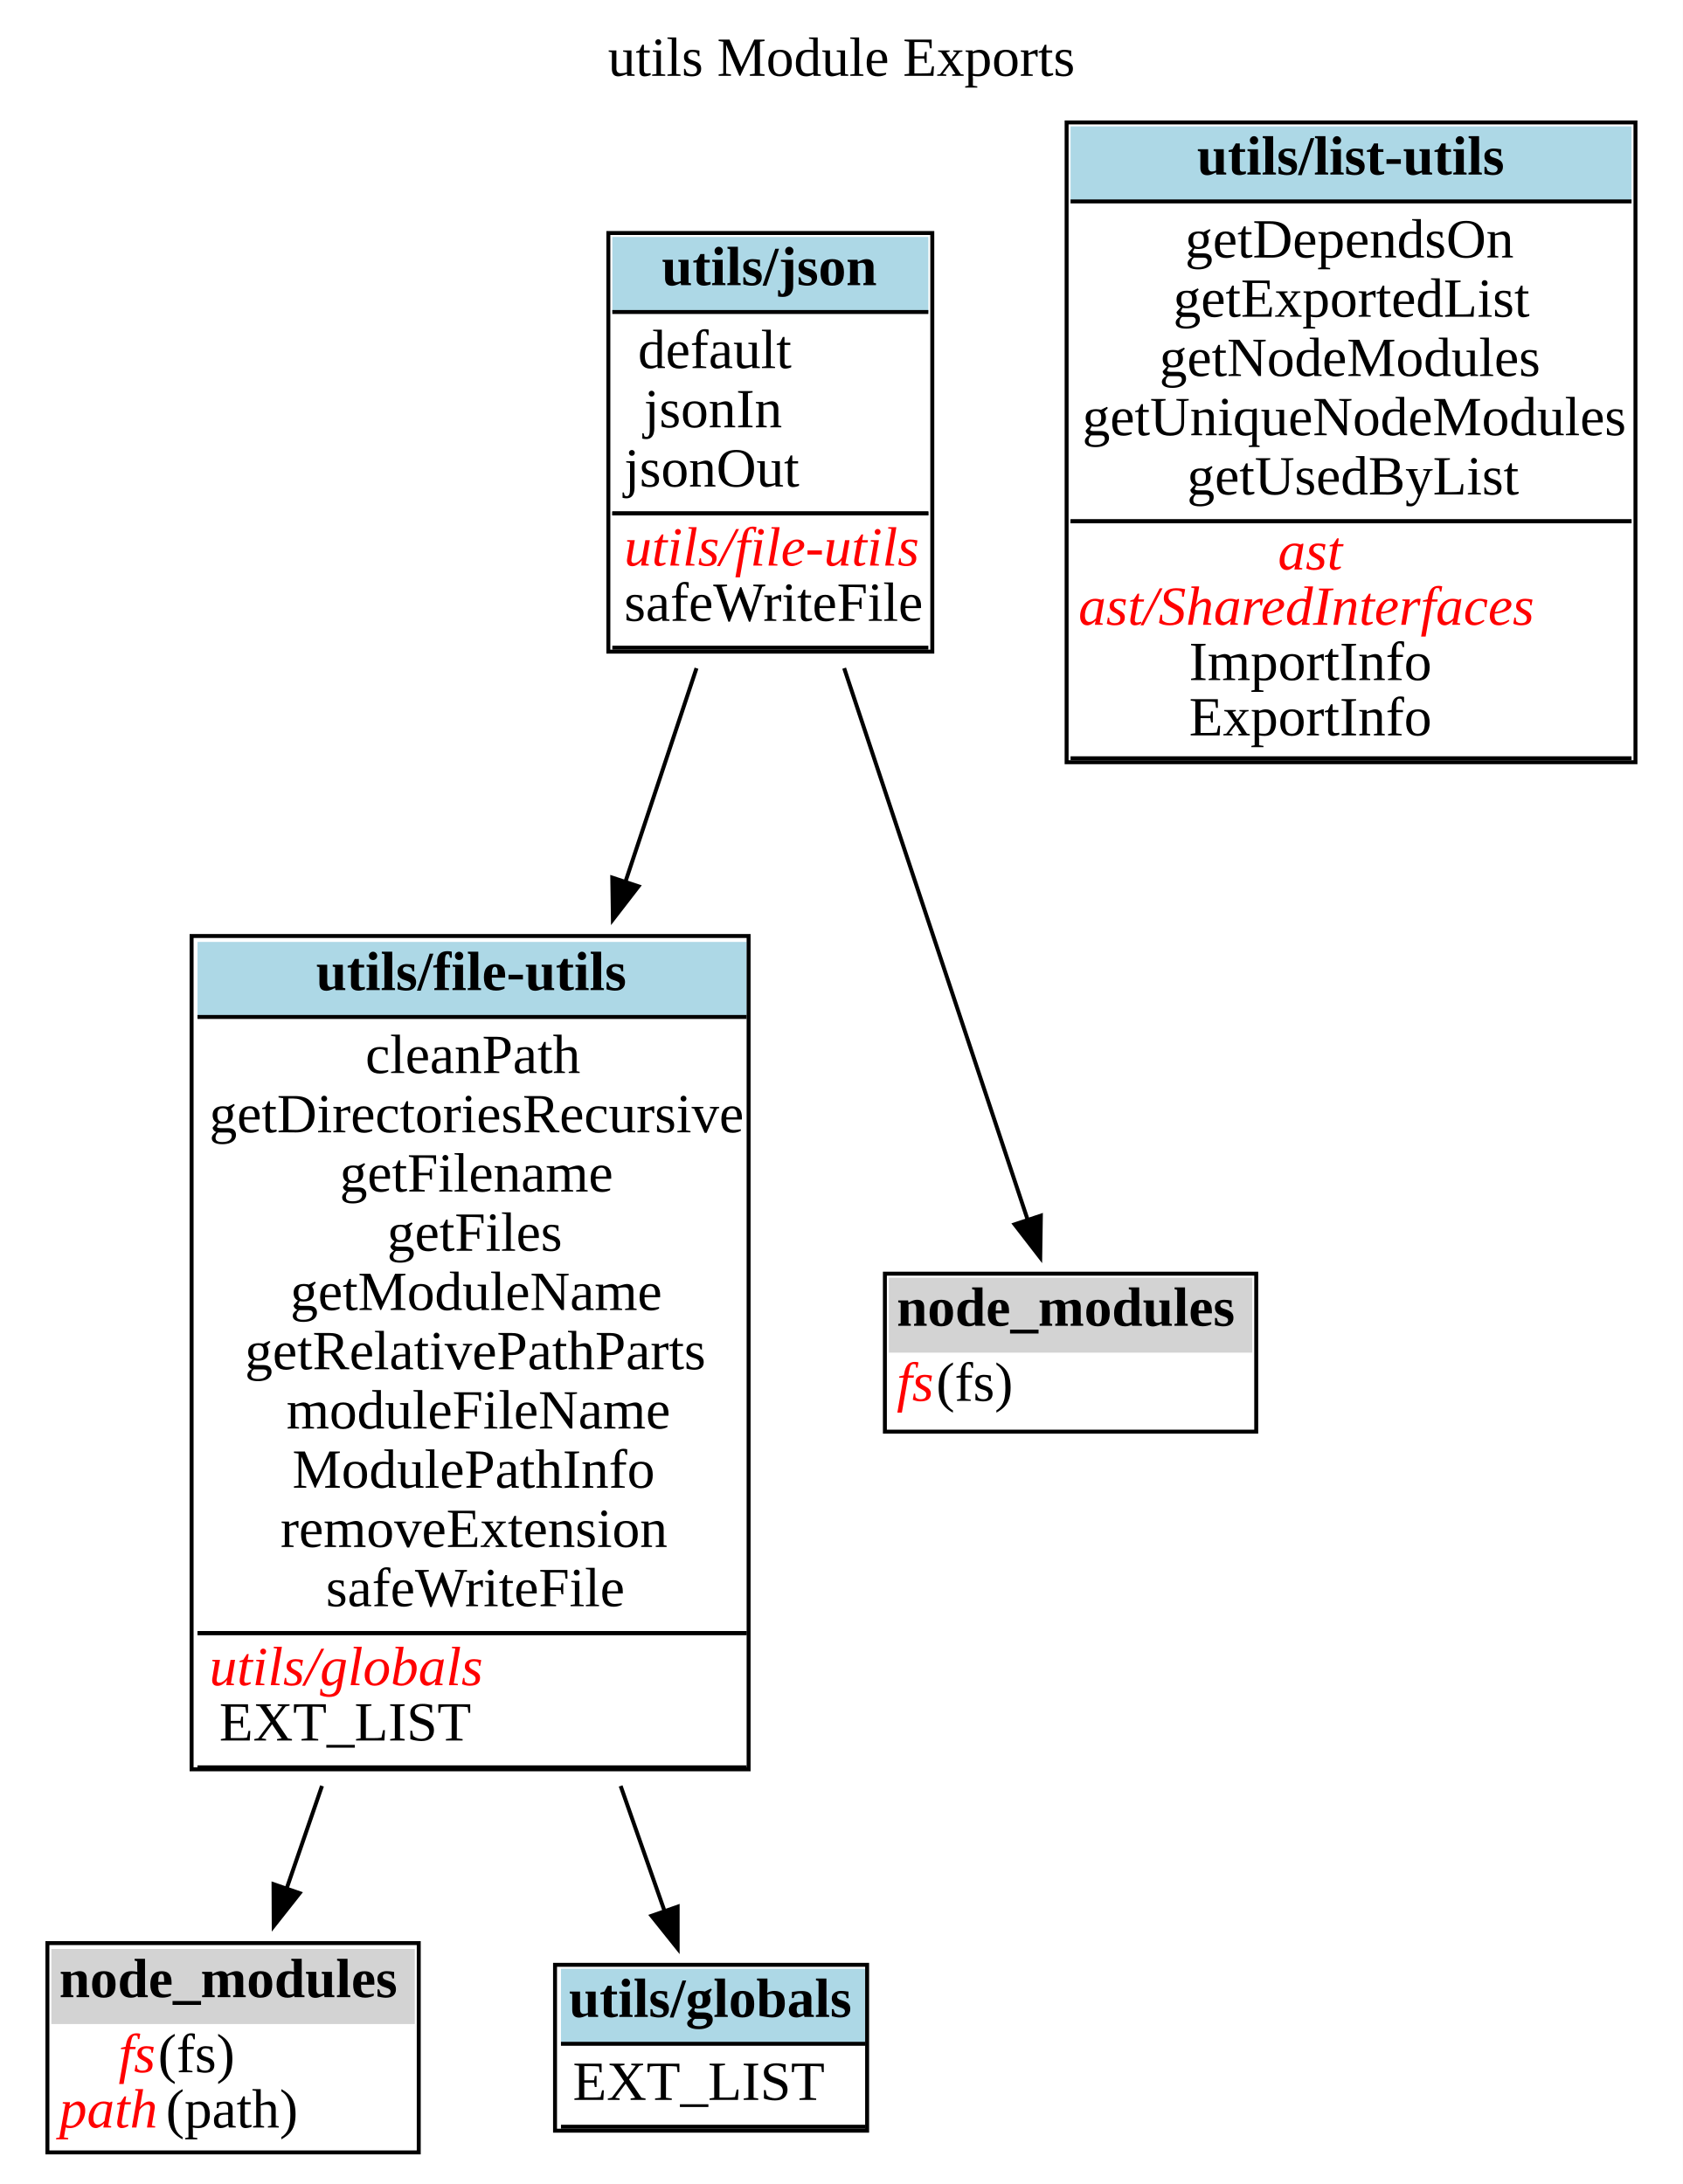
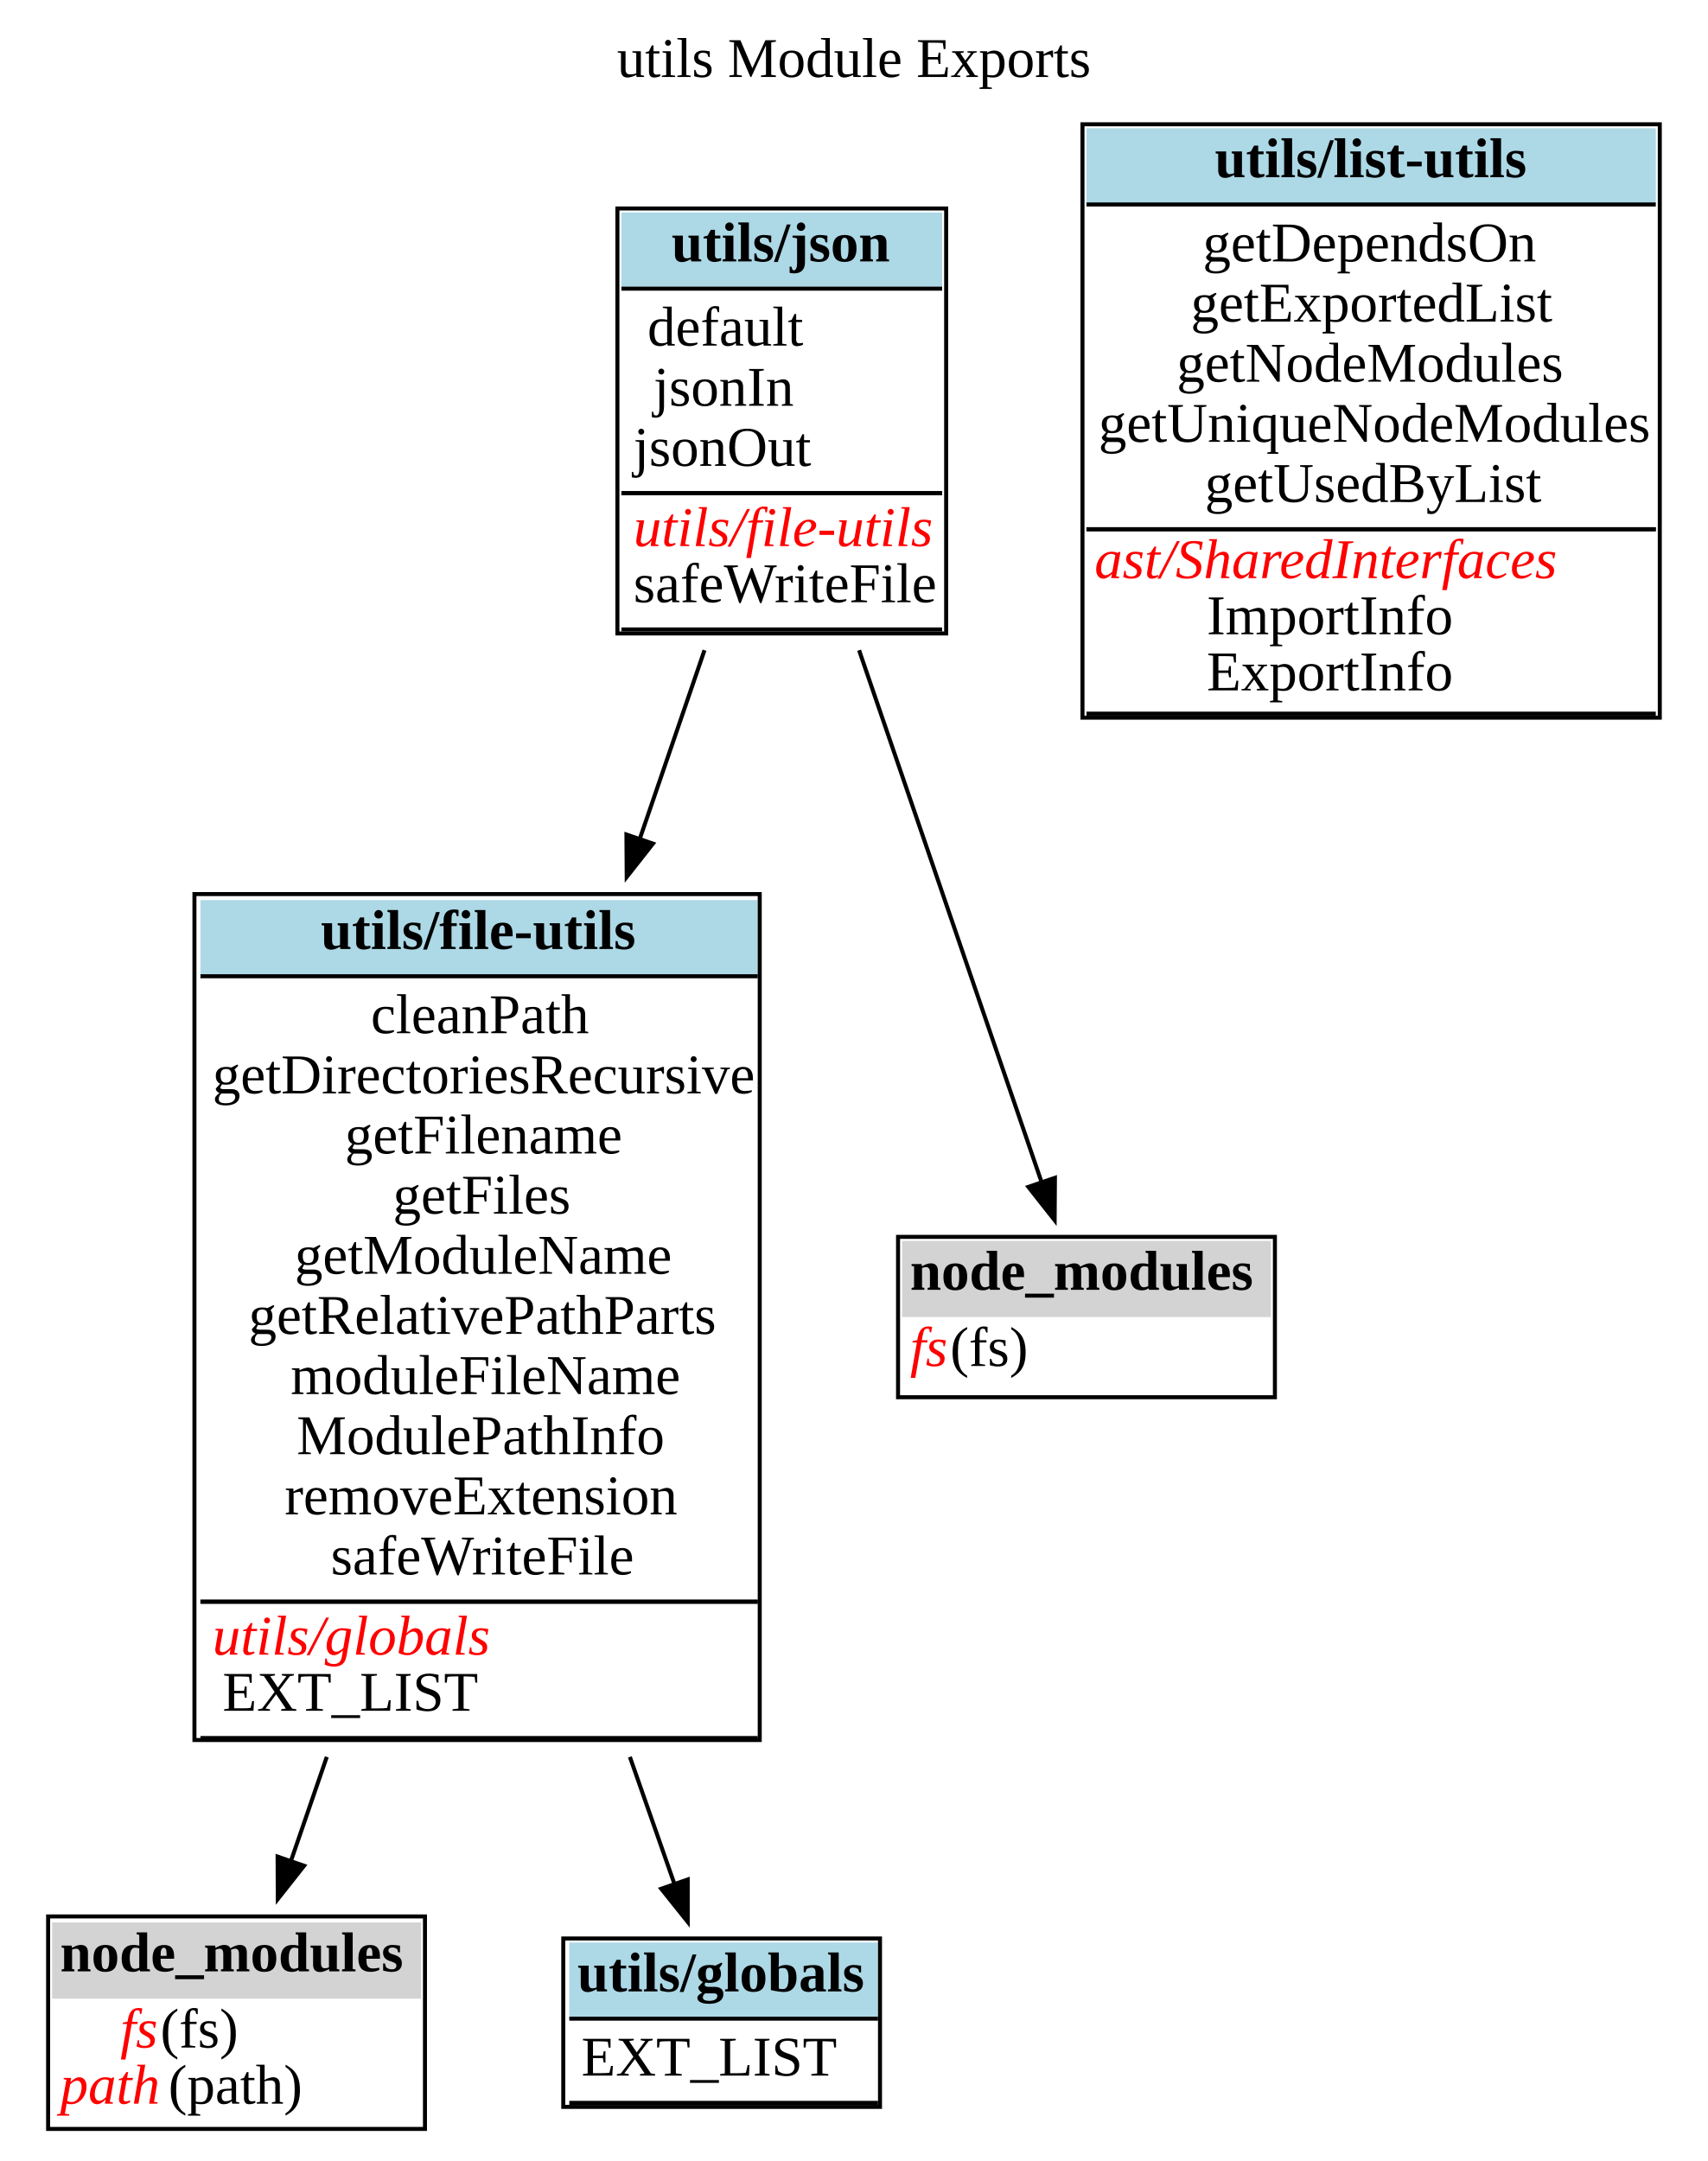
- <svg xmlns="http://www.w3.org/2000/svg" xmlns:xlink="http://www.w3.org/1999/xlink" width="426pt" height="553pt" viewBox="0.00 0.00 426.00 553.00">
-   <g id="graph0" class="graph" transform="scale(1 1) rotate(0) translate(4 549)">
-     <polygon fill="white" stroke="transparent" points="-4,4 -4,-549 422,-549 422,4 -4,4" />
-     <text text-anchor="middle" x="209" y="-529.8" font-family="Times New Roman,serif" font-size="14.00">utils Module Exports</text>
+ <svg xmlns="http://www.w3.org/2000/svg" width="426pt" height="539pt" viewBox="0.00 0.00 426.00 539.00">
+   <g id="graph0" class="graph" transform="scale(1 1) rotate(0) translate(4 535)">
+     <polygon fill="white" stroke="transparent" points="-4,4 -4,-535 422,-535 422,4 -4,4" />
+     <text text-anchor="middle" x="209" y="-515.8" font-family="Times New Roman,serif" font-size="14.00">utils Module Exports</text>
    <g id="node1" class="node">
      <polygon fill="lightblue" stroke="transparent" points="46,-291.5 46,-310.5 185,-310.5 185,-291.5 46,-291.5" />
      <text text-anchor="start" x="76" y="-298.3" font-family="Times New Roman,serif" font-weight="bold" font-size="14.00">utils/file-utils</text>
      <polyline fill="none" stroke="black" points="46,-135.5 185,-135.5 " />
      <polyline fill="none" stroke="black" points="185,-291.5 46,-291.5 " />
      <text text-anchor="start" x="88.5" y="-277.3" font-family="Times New Roman,serif" font-size="14.00">cleanPath</text>
      <text text-anchor="start" x="49" y="-262.3" font-family="Times New Roman,serif" font-size="14.00">getDirectoriesRecursive</text>
      <text text-anchor="start" x="82" y="-247.3" font-family="Times New Roman,serif" font-size="14.00">getFilename</text>
      <text text-anchor="start" x="94" y="-232.3" font-family="Times New Roman,serif" font-size="14.00">getFiles</text>
      <text text-anchor="start" x="69.5" y="-217.3" font-family="Times New Roman,serif" font-size="14.00">getModuleName</text>
      <text text-anchor="start" x="58" y="-202.3" font-family="Times New Roman,serif" font-size="14.00">getRelativePathParts</text>
      <text text-anchor="start" x="68.5" y="-187.3" font-family="Times New Roman,serif" font-size="14.00">moduleFileName</text>
      <text text-anchor="start" x="70" y="-172.3" font-family="Times New Roman,serif" font-size="14.00">ModulePathInfo</text>
      <text text-anchor="start" x="67" y="-157.3" font-family="Times New Roman,serif" font-size="14.00">removeExtension</text>
      <text text-anchor="start" x="78.5" y="-142.3" font-family="Times New Roman,serif" font-size="14.00">safeWriteFile</text>
      <polyline fill="none" stroke="black" points="46,-101.5 185,-101.5 " />
      <polyline fill="none" stroke="black" points="185,-135.5 46,-135.5 " />
      <text text-anchor="start" x="49" y="-122.3" font-family="Times New Roman,serif" font-style="italic" font-size="14.00" fill="red">utils/globals</text>
      <text text-anchor="start" x="51.5" y="-108.3" font-family="Times New Roman,serif" font-size="14.00">EXT_LIST</text>
      <polygon fill="none" stroke="black" points="44.5,-101 44.5,-312 185.5,-312 185.5,-101 44.5,-101" />
    </g>
    <g id="node2" class="node">
      <polygon fill="lightgrey" stroke="transparent" points="9,-36.5 9,-55.5 101,-55.5 101,-36.5 9,-36.5" />
      <text text-anchor="start" x="11" y="-43.3" font-family="Times New Roman,serif" font-weight="bold" font-size="14.00">node_modules</text>
      <text text-anchor="start" x="26" y="-24.3" font-family="Times New Roman,serif" font-style="italic" font-size="14.00" fill="red">fs</text>
      <text text-anchor="start" x="36" y="-24.3" font-family="Times New Roman,serif" font-size="14.00"> (fs)</text>
      <text text-anchor="start" x="11" y="-10.3" font-family="Times New Roman,serif" font-style="italic" font-size="14.00" fill="red">path</text>
      <text text-anchor="start" x="38" y="-10.3" font-family="Times New Roman,serif" font-size="14.00"> (path)</text>
      <polygon fill="none" stroke="black" points="8,-4 8,-57 102,-57 102,-4 8,-4" />
    </g>
    <g id="edge1" class="edge">
      <path fill="none" stroke="black" d="M77.51,-96.79C74.38,-87.71 71.37,-78.96 68.62,-70.99" />
      <polygon fill="black" stroke="black" points="71.85,-69.64 65.29,-61.33 65.24,-71.92 71.85,-69.64" />
    </g>
    <g id="node3" class="node">
      <polygon fill="lightblue" stroke="transparent" points="138,-31.5 138,-50.5 215,-50.5 215,-31.5 138,-31.5" />
      <text text-anchor="start" x="140" y="-38.3" font-family="Times New Roman,serif" font-weight="bold" font-size="14.00">utils/globals</text>
      <polyline fill="none" stroke="black" points="138,-10.5 215,-10.5 " />
      <polyline fill="none" stroke="black" points="215,-31.5 138,-31.5 " />
      <text text-anchor="start" x="141" y="-17.3" font-family="Times New Roman,serif" font-size="14.00">EXT_LIST</text>
      <polygon fill="none" stroke="black" points="136.5,-9.5 136.5,-51.5 215.5,-51.5 215.5,-9.5 136.5,-9.5" />
    </g>
    <g id="edge3" class="edge">
      <path fill="none" stroke="black" d="M153.11,-96.79C157.07,-85.49 160.85,-74.71 164.16,-65.28" />
      <polygon fill="black" stroke="black" points="167.54,-66.22 167.54,-55.63 160.93,-63.9 167.54,-66.22" />
    </g>
    <g id="node4" class="node">
-       <polygon fill="lightblue" stroke="transparent" points="151,-470 151,-489 231,-489 231,-470 151,-470" />
-       <text text-anchor="start" x="163.5" y="-476.8" font-family="Times New Roman,serif" font-weight="bold" font-size="14.00">utils/json</text>
-       <polyline fill="none" stroke="black" points="151,-419 231,-419 " />
-       <polyline fill="none" stroke="black" points="231,-470 151,-470 " />
-       <text text-anchor="start" x="157.5" y="-455.8" font-family="Times New Roman,serif" font-size="14.00">default</text>
-       <text text-anchor="start" x="159" y="-440.8" font-family="Times New Roman,serif" font-size="14.00">jsonIn</text>
-       <text text-anchor="start" x="154" y="-425.8" font-family="Times New Roman,serif" font-size="14.00">jsonOut</text>
-       <polyline fill="none" stroke="black" points="151,-385 231,-385 " />
-       <polyline fill="none" stroke="black" points="231,-419 151,-419 " />
-       <text text-anchor="start" x="154" y="-405.8" font-family="Times New Roman,serif" font-style="italic" font-size="14.00" fill="red">utils/file-utils</text>
-       <text text-anchor="start" x="154" y="-391.8" font-family="Times New Roman,serif" font-size="14.00">safeWriteFile</text>
-       <polygon fill="none" stroke="black" points="150,-384 150,-490 232,-490 232,-384 150,-384" />
+       <polygon fill="lightblue" stroke="transparent" points="151,-463 151,-482 231,-482 231,-463 151,-463" />
+       <text text-anchor="start" x="163.5" y="-469.8" font-family="Times New Roman,serif" font-weight="bold" font-size="14.00">utils/json</text>
+       <polyline fill="none" stroke="black" points="151,-412 231,-412 " />
+       <polyline fill="none" stroke="black" points="231,-463 151,-463 " />
+       <text text-anchor="start" x="157.5" y="-448.8" font-family="Times New Roman,serif" font-size="14.00">default</text>
+       <text text-anchor="start" x="159" y="-433.8" font-family="Times New Roman,serif" font-size="14.00">jsonIn</text>
+       <text text-anchor="start" x="154" y="-418.8" font-family="Times New Roman,serif" font-size="14.00">jsonOut</text>
+       <polyline fill="none" stroke="black" points="151,-378 231,-378 " />
+       <polyline fill="none" stroke="black" points="231,-412 151,-412 " />
+       <text text-anchor="start" x="154" y="-398.8" font-family="Times New Roman,serif" font-style="italic" font-size="14.00" fill="red">utils/file-utils</text>
+       <text text-anchor="start" x="154" y="-384.8" font-family="Times New Roman,serif" font-size="14.00">safeWriteFile</text>
+       <polygon fill="none" stroke="black" points="150,-377 150,-483 232,-483 232,-377 150,-377" />
    </g>
    <g id="edge4" class="edge">
-       <path fill="none" stroke="black" d="M172.31,-379.81C166.82,-363.31 160.6,-344.6 154.33,-325.75" />
-       <polygon fill="black" stroke="black" points="157.63,-324.58 151.15,-316.19 150.99,-326.78 157.63,-324.58" />
+       <path fill="none" stroke="black" d="M171.72,-372.82C166.76,-358.36 161.23,-342.24 155.62,-325.89" />
+       <polygon fill="black" stroke="black" points="158.87,-324.58 152.32,-316.26 152.25,-326.85 158.87,-324.58" />
    </g>
    <g id="node5" class="node">
      <polygon fill="lightgrey" stroke="transparent" points="221,-206.5 221,-225.5 313,-225.5 313,-206.5 221,-206.5" />
      <text text-anchor="start" x="223" y="-213.3" font-family="Times New Roman,serif" font-weight="bold" font-size="14.00">node_modules</text>
      <text text-anchor="start" x="223" y="-194.3" font-family="Times New Roman,serif" font-style="italic" font-size="14.00" fill="red">fs</text>
      <text text-anchor="start" x="233" y="-194.3" font-family="Times New Roman,serif" font-size="14.00"> (fs)</text>
      <polygon fill="none" stroke="black" points="220,-186.5 220,-226.5 314,-226.5 314,-186.5 220,-186.5" />
    </g>
    <g id="edge2" class="edge">
-       <path fill="none" stroke="black" d="M209.69,-379.81C224.27,-335.96 244.02,-276.58 256.12,-240.21" />
-       <polygon fill="black" stroke="black" points="259.48,-241.19 259.32,-230.6 252.84,-238.98 259.48,-241.19" />
+       <path fill="none" stroke="black" d="M210.28,-372.82C224.65,-330.94 243.78,-275.19 255.74,-240.32" />
+       <polygon fill="black" stroke="black" points="259.13,-241.23 259.06,-230.64 252.5,-238.96 259.13,-241.23" />
    </g>
    <g id="node6" class="node">
-       <polygon fill="lightblue" stroke="transparent" points="267,-498 267,-517 409,-517 409,-498 267,-498" />
-       <text text-anchor="start" x="299" y="-504.8" font-family="Times New Roman,serif" font-weight="bold" font-size="14.00">utils/list-utils</text>
-       <polyline fill="none" stroke="black" points="267,-417 409,-417 " />
-       <polyline fill="none" stroke="black" points="409,-498 267,-498 " />
-       <text text-anchor="start" x="296" y="-483.8" font-family="Times New Roman,serif" font-size="14.00">getDependsOn</text>
-       <text text-anchor="start" x="293" y="-468.8" font-family="Times New Roman,serif" font-size="14.00">getExportedList</text>
-       <text text-anchor="start" x="289.5" y="-453.8" font-family="Times New Roman,serif" font-size="14.00">getNodeModules</text>
-       <text text-anchor="start" x="270" y="-438.8" font-family="Times New Roman,serif" font-size="14.00">getUniqueNodeModules</text>
-       <text text-anchor="start" x="296.5" y="-423.8" font-family="Times New Roman,serif" font-size="14.00">getUsedByList</text>
-       <g id="a_node6_0">
-         <a xlink:href="diagrams.html#ast" xlink:title="&lt;TABLE&gt;" target="_top">
-           <polyline fill="none" stroke="black" points="267,-357 409,-357 " />
-           <polyline fill="none" stroke="black" points="409,-417 267,-417 " />
-           <text text-anchor="start" x="319.5" y="-404.8" font-family="Times New Roman,serif" font-style="italic" font-size="14.00" fill="red">ast</text>
-           <text text-anchor="start" x="269" y="-390.8" font-family="Times New Roman,serif" font-style="italic" font-size="14.00" fill="red">ast/SharedInterfaces</text>
-           <text text-anchor="start" x="297" y="-376.8" font-family="Times New Roman,serif" font-size="14.00">ImportInfo</text>
-           <text text-anchor="start" x="297" y="-362.8" font-family="Times New Roman,serif" font-size="14.00">ExportInfo</text>
-         </a>
-       </g>
-       <polygon fill="none" stroke="black" points="266,-356 266,-518 410,-518 410,-356 266,-356" />
+       <polygon fill="lightblue" stroke="transparent" points="267,-484 267,-503 409,-503 409,-484 267,-484" />
+       <text text-anchor="start" x="299" y="-490.8" font-family="Times New Roman,serif" font-weight="bold" font-size="14.00">utils/list-utils</text>
+       <polyline fill="none" stroke="black" points="267,-403 409,-403 " />
+       <polyline fill="none" stroke="black" points="409,-484 267,-484 " />
+       <text text-anchor="start" x="296" y="-469.8" font-family="Times New Roman,serif" font-size="14.00">getDependsOn</text>
+       <text text-anchor="start" x="293" y="-454.8" font-family="Times New Roman,serif" font-size="14.00">getExportedList</text>
+       <text text-anchor="start" x="289.5" y="-439.8" font-family="Times New Roman,serif" font-size="14.00">getNodeModules</text>
+       <text text-anchor="start" x="270" y="-424.8" font-family="Times New Roman,serif" font-size="14.00">getUniqueNodeModules</text>
+       <text text-anchor="start" x="296.5" y="-409.8" font-family="Times New Roman,serif" font-size="14.00">getUsedByList</text>
+       <polyline fill="none" stroke="black" points="267,-357 409,-357 " />
+       <polyline fill="none" stroke="black" points="409,-403 267,-403 " />
+       <text text-anchor="start" x="269" y="-390.8" font-family="Times New Roman,serif" font-style="italic" font-size="14.00" fill="red">ast/SharedInterfaces</text>
+       <text text-anchor="start" x="297" y="-376.8" font-family="Times New Roman,serif" font-size="14.00">ImportInfo</text>
+       <text text-anchor="start" x="297" y="-362.8" font-family="Times New Roman,serif" font-size="14.00">ExportInfo</text>
+       <polygon fill="none" stroke="black" points="266,-356 266,-504 410,-504 410,-356 266,-356" />
    </g>
  </g>
</svg>
